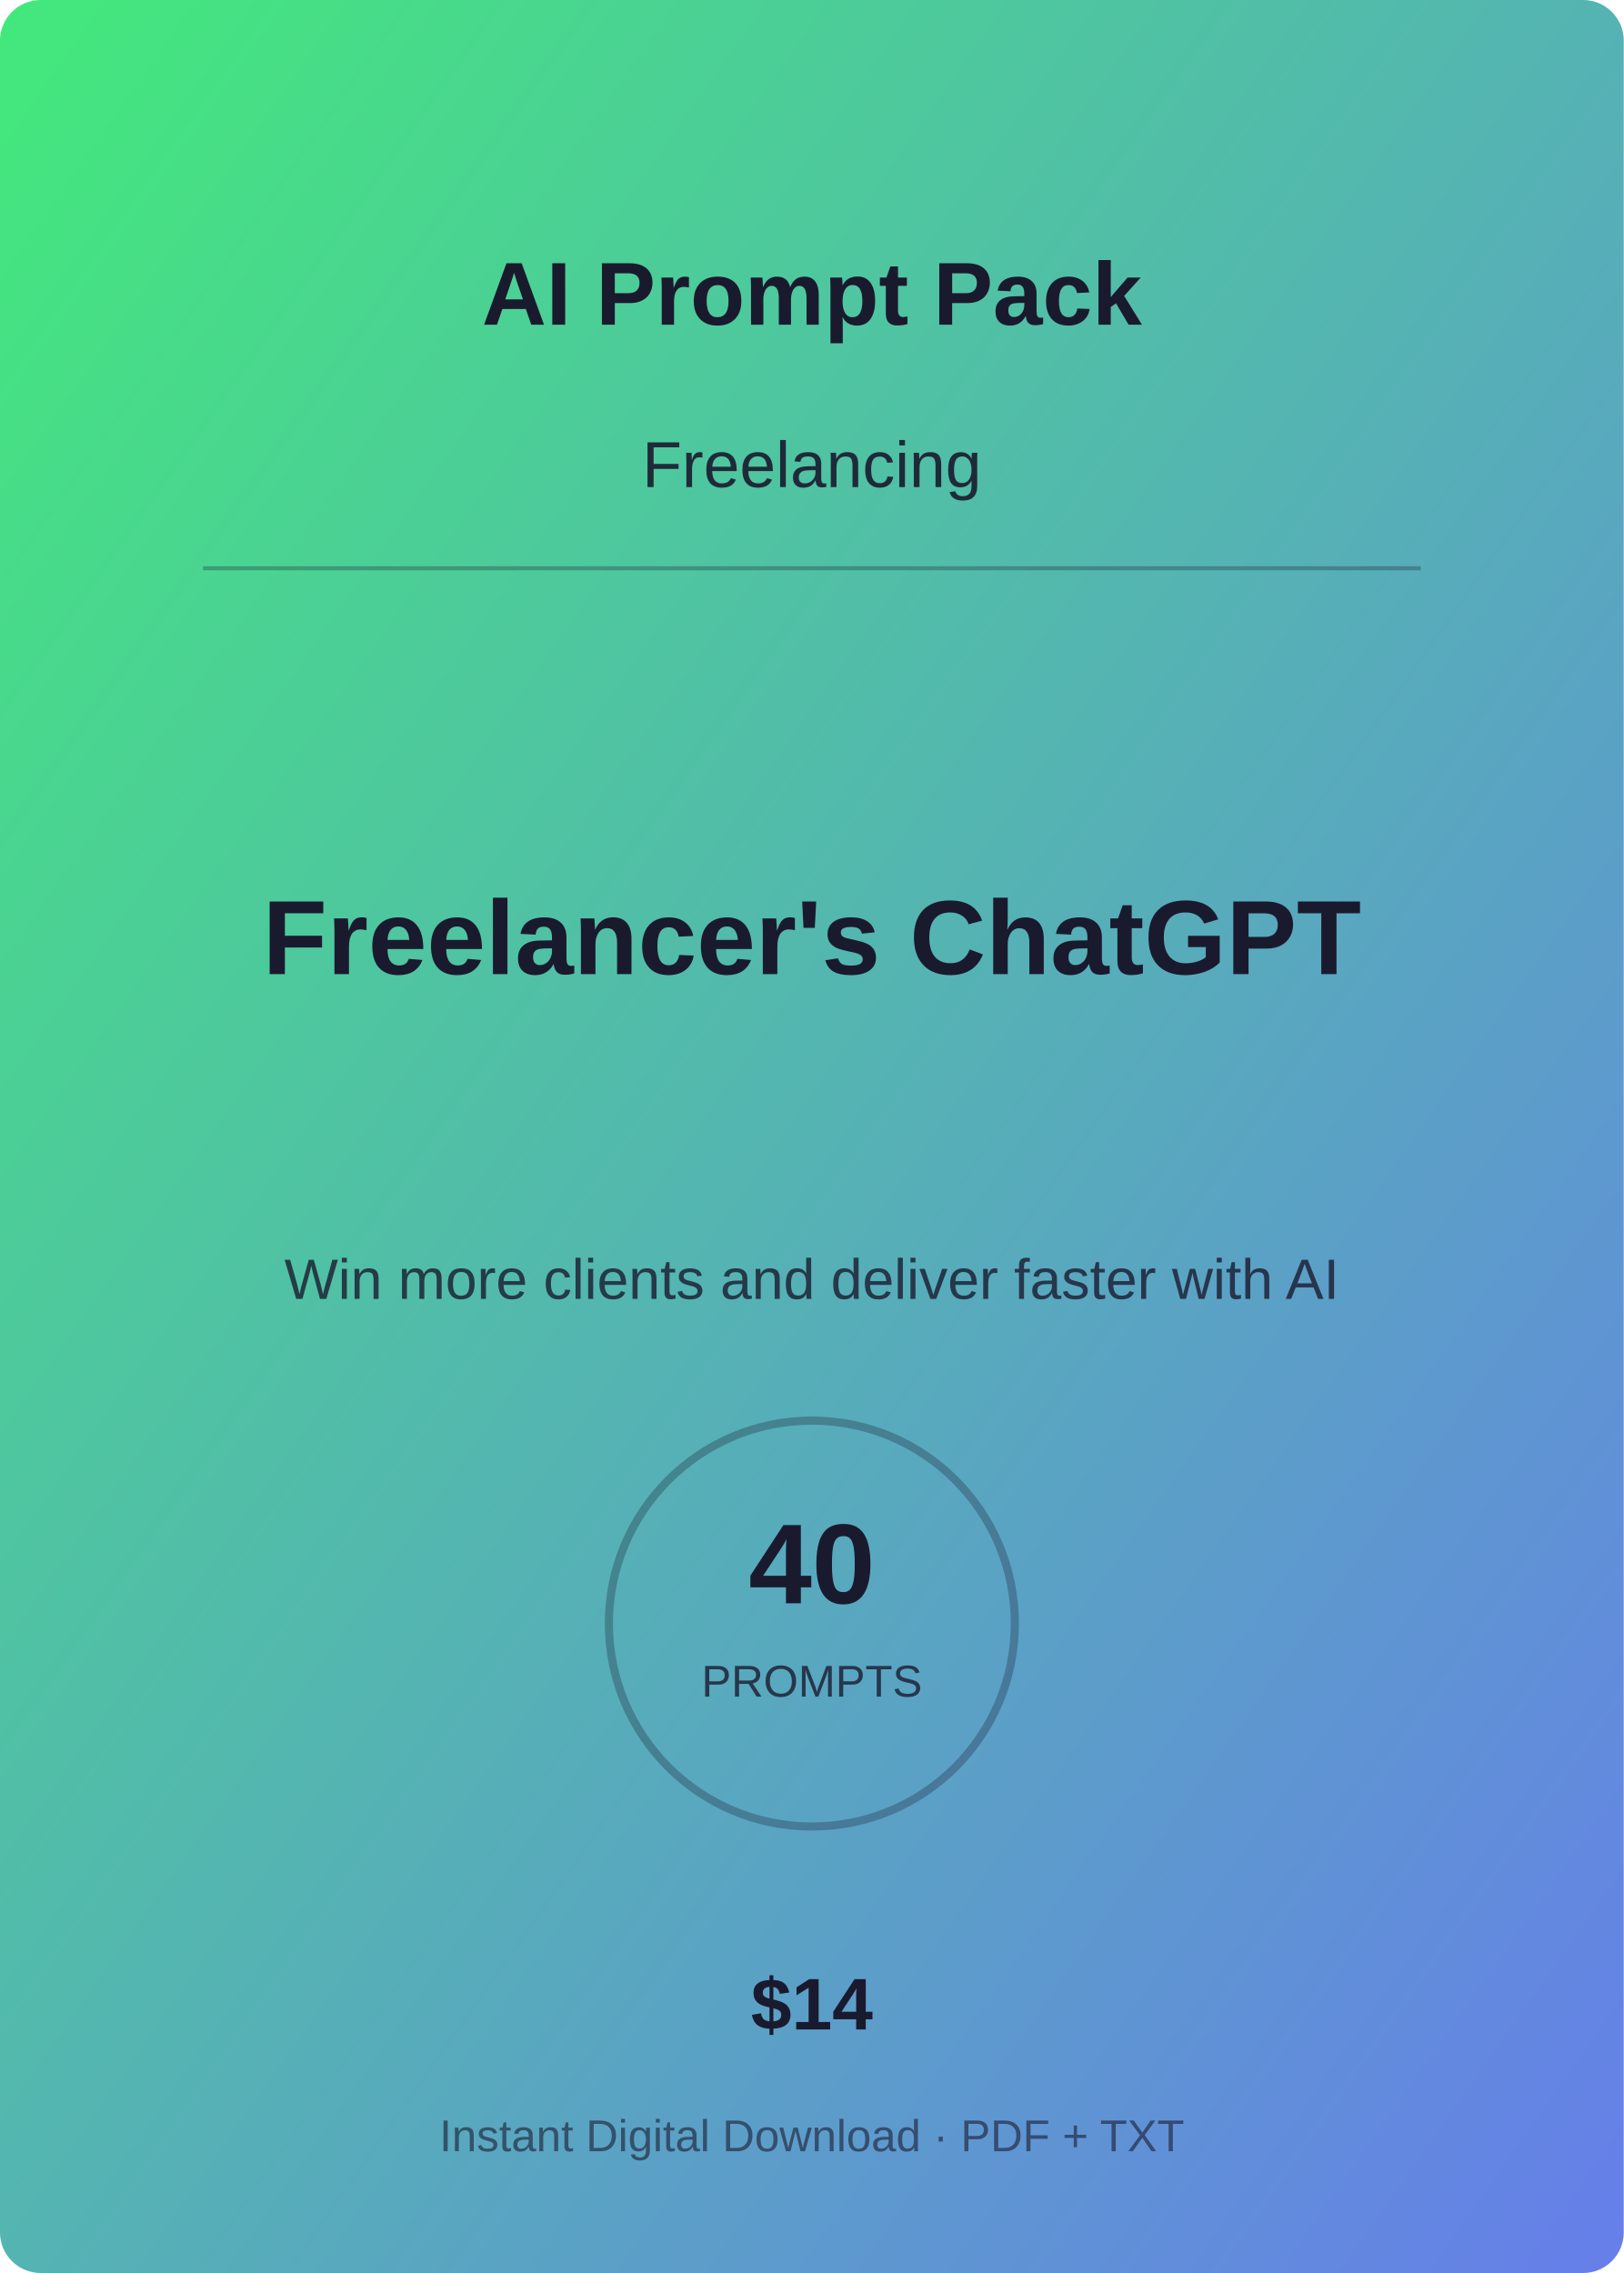
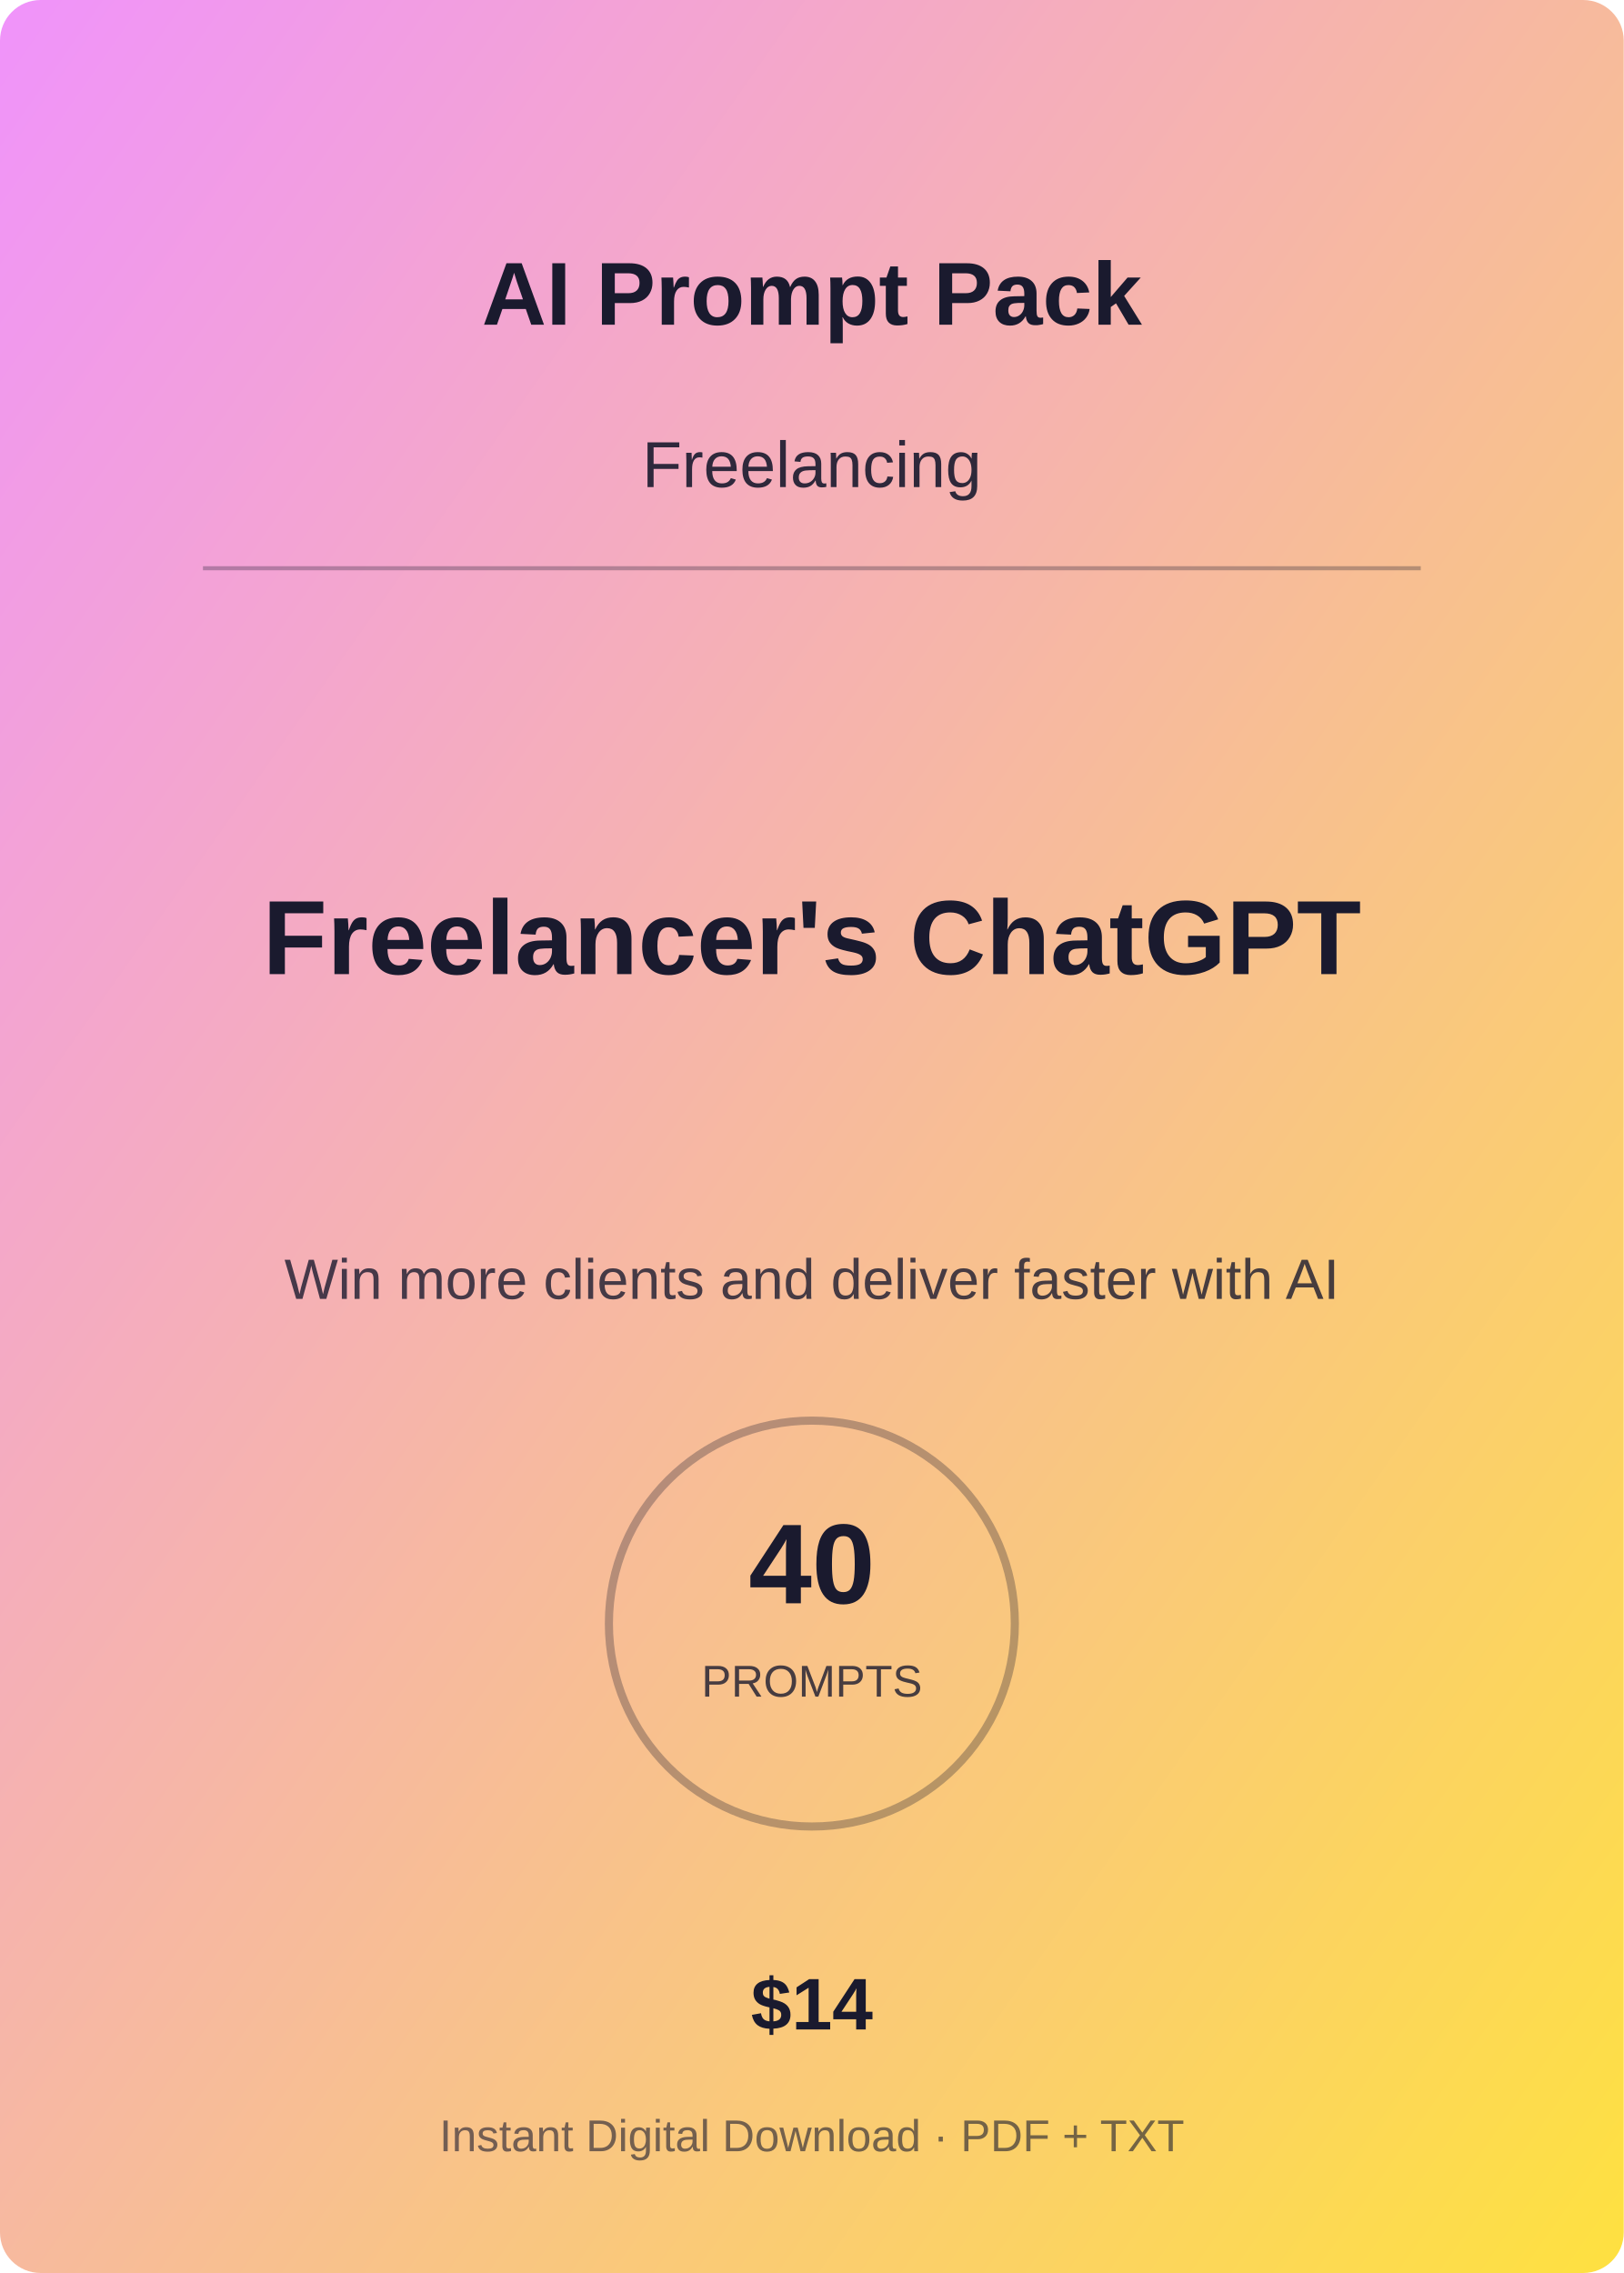
<svg xmlns="http://www.w3.org/2000/svg" viewBox="0 0 400 560">
  <defs>
    <linearGradient id="bg" x1="0%" y1="0%" x2="100%" y2="100%">
-       <stop offset="0%" style="stop-color:#43e97b" />
-       <stop offset="100%" style="stop-color:#667eea" />
+       <stop offset="0%" style="stop-color:#f093fb" />
+       <stop offset="100%" style="stop-color:#fee140" />
    </linearGradient>
  </defs>
  <rect width="400" height="560" fill="url(#bg)" rx="10" />
  <text x="200" y="80" text-anchor="middle" font-family="Arial,sans-serif" font-size="22" font-weight="bold" fill="#1a1a2e">AI Prompt Pack</text>
  <text x="200" y="120" text-anchor="middle" font-family="Arial,sans-serif" font-size="16" fill="#1a1a2e" opacity="0.9">Freelancing</text>
  <line x1="50" y1="140" x2="350" y2="140" stroke="#1a1a2e" stroke-width="1" opacity="0.3" />
  <text x="200" y="240" text-anchor="middle" font-family="Arial,sans-serif" font-size="26" font-weight="bold" fill="#1a1a2e">Freelancer's ChatGPT</text>
  <text x="200" y="320" text-anchor="middle" font-family="Arial,sans-serif" font-size="14" fill="#1a1a2e" opacity="0.8">Win more clients and deliver faster with AI</text>
  <circle cx="200" cy="400" r="50" fill="none" stroke="#1a1a2e" stroke-width="2" opacity="0.3" />
  <text x="200" y="395" text-anchor="middle" font-family="Arial,sans-serif" font-size="28" font-weight="bold" fill="#1a1a2e">40</text>
  <text x="200" y="418" text-anchor="middle" font-family="Arial,sans-serif" font-size="11" fill="#1a1a2e" opacity="0.8">PROMPTS</text>
  <text x="200" y="500" text-anchor="middle" font-family="Arial,sans-serif" font-size="18" font-weight="bold" fill="#1a1a2e">$14</text>
  <text x="200" y="530" text-anchor="middle" font-family="Arial,sans-serif" font-size="11" fill="#1a1a2e" opacity="0.6">Instant Digital Download · PDF + TXT</text>
</svg>
